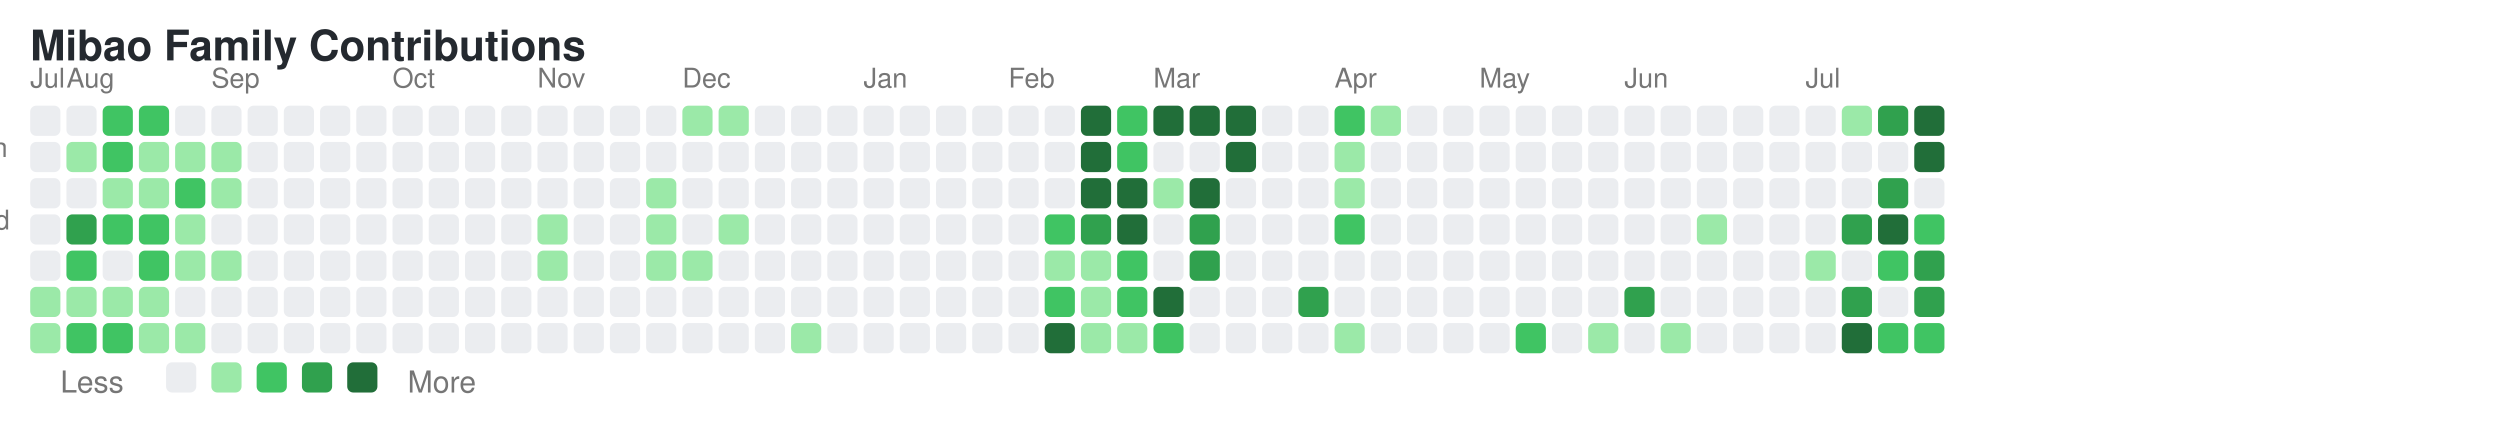
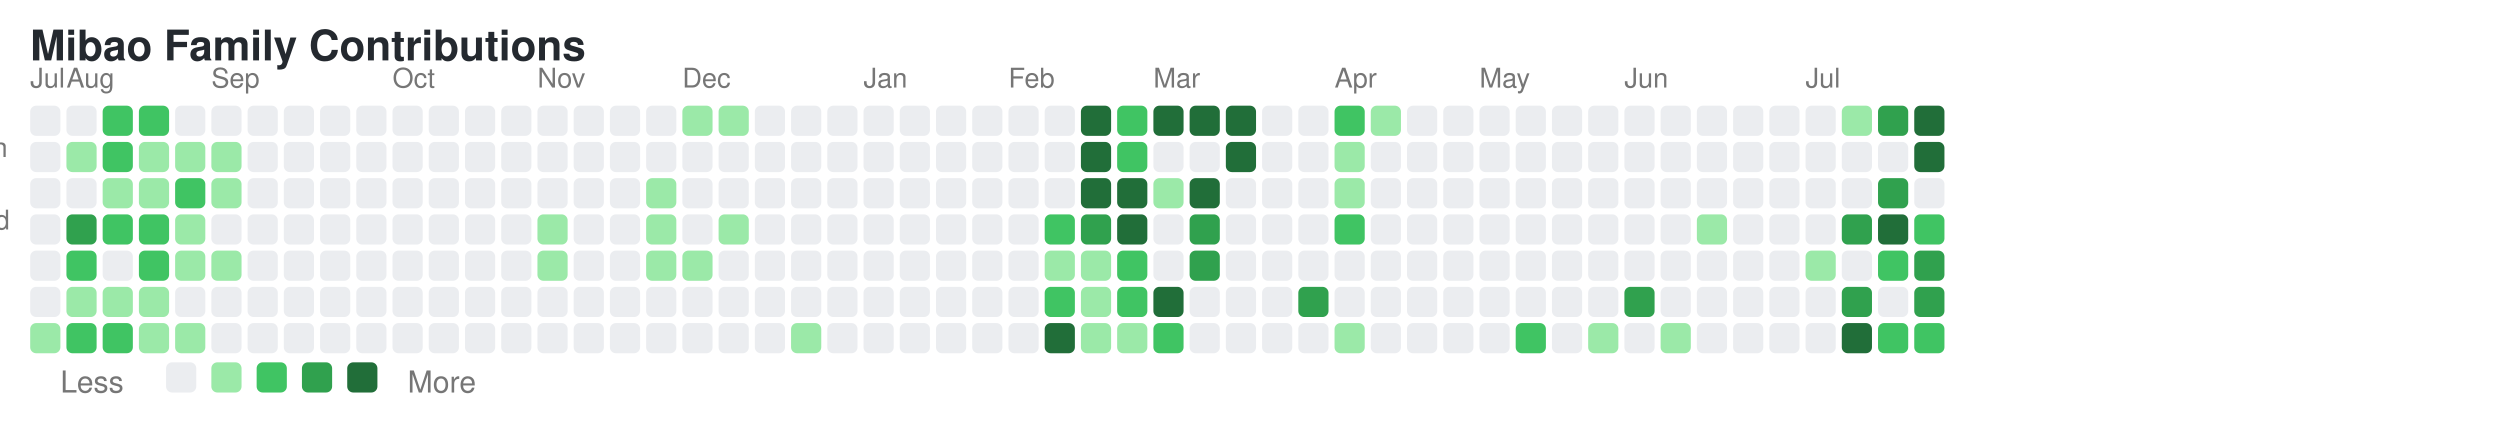
<svg xmlns="http://www.w3.org/2000/svg" width="828" height="140">
  <text x="10" y="20" font-family="-apple-system, BlinkMacSystemFont, Segoe UI, Helvetica, Arial, sans-serif" font-size="14" font-weight="600" fill="#24292f">Mibao Family Contributions</text>
  <g transform="translate(10, 35)">
    <text x="0" y="-6" font-family="-apple-system, BlinkMacSystemFont, Segoe UI, Helvetica, Arial, sans-serif" font-size="9" fill="#767676">Jul</text>
    <text x="12" y="-6" font-family="-apple-system, BlinkMacSystemFont, Segoe UI, Helvetica, Arial, sans-serif" font-size="9" fill="#767676">Aug</text>
    <text x="60" y="-6" font-family="-apple-system, BlinkMacSystemFont, Segoe UI, Helvetica, Arial, sans-serif" font-size="9" fill="#767676">Sep</text>
    <text x="120" y="-6" font-family="-apple-system, BlinkMacSystemFont, Segoe UI, Helvetica, Arial, sans-serif" font-size="9" fill="#767676">Oct</text>
    <text x="168" y="-6" font-family="-apple-system, BlinkMacSystemFont, Segoe UI, Helvetica, Arial, sans-serif" font-size="9" fill="#767676">Nov</text>
    <text x="216" y="-6" font-family="-apple-system, BlinkMacSystemFont, Segoe UI, Helvetica, Arial, sans-serif" font-size="9" fill="#767676">Dec</text>
    <text x="276" y="-6" font-family="-apple-system, BlinkMacSystemFont, Segoe UI, Helvetica, Arial, sans-serif" font-size="9" fill="#767676">Jan</text>
    <text x="324" y="-6" font-family="-apple-system, BlinkMacSystemFont, Segoe UI, Helvetica, Arial, sans-serif" font-size="9" fill="#767676">Feb</text>
    <text x="372" y="-6" font-family="-apple-system, BlinkMacSystemFont, Segoe UI, Helvetica, Arial, sans-serif" font-size="9" fill="#767676">Mar</text>
    <text x="432" y="-6" font-family="-apple-system, BlinkMacSystemFont, Segoe UI, Helvetica, Arial, sans-serif" font-size="9" fill="#767676">Apr</text>
    <text x="480" y="-6" font-family="-apple-system, BlinkMacSystemFont, Segoe UI, Helvetica, Arial, sans-serif" font-size="9" fill="#767676">May</text>
    <text x="528" y="-6" font-family="-apple-system, BlinkMacSystemFont, Segoe UI, Helvetica, Arial, sans-serif" font-size="9" fill="#767676">Jun</text>
    <text x="588" y="-6" font-family="-apple-system, BlinkMacSystemFont, Segoe UI, Helvetica, Arial, sans-serif" font-size="9" fill="#767676">Jul</text>
    <text x="-25" y="17.0" font-family="-apple-system, BlinkMacSystemFont, Segoe UI, Helvetica, Arial, sans-serif" font-size="9" fill="#767676">Mon</text>
    <text x="-25" y="41.0" font-family="-apple-system, BlinkMacSystemFont, Segoe UI, Helvetica, Arial, sans-serif" font-size="9" fill="#767676">Wed</text>
    <text x="-25" y="65.0" font-family="-apple-system, BlinkMacSystemFont, Segoe UI, Helvetica, Arial, sans-serif" font-size="9" fill="#767676">Fri</text>
    <rect x="0" y="0" width="10" height="10" fill="#ebedf0" rx="2" />
    <rect x="0" y="12" width="10" height="10" fill="#ebedf0" rx="2" />
    <rect x="0" y="24" width="10" height="10" fill="#ebedf0" rx="2" />
    <rect x="0" y="36" width="10" height="10" fill="#ebedf0" rx="2" />
    <rect x="0" y="48" width="10" height="10" fill="#ebedf0" rx="2" />
-     <rect x="0" y="60" width="10" height="10" fill="#9be9a8" rx="2" />
+     <rect x="0" y="60" width="10" height="10" fill="#ebedf0" rx="2" />
    <rect x="0" y="72" width="10" height="10" fill="#9be9a8" rx="2" />
    <rect x="12" y="0" width="10" height="10" fill="#ebedf0" rx="2" />
    <rect x="12" y="12" width="10" height="10" fill="#9be9a8" rx="2" />
    <rect x="12" y="24" width="10" height="10" fill="#ebedf0" rx="2" />
    <rect x="12" y="36" width="10" height="10" fill="#30a14e" rx="2" />
    <rect x="12" y="48" width="10" height="10" fill="#40c463" rx="2" />
    <rect x="12" y="60" width="10" height="10" fill="#9be9a8" rx="2" />
    <rect x="12" y="72" width="10" height="10" fill="#40c463" rx="2" />
    <rect x="24" y="0" width="10" height="10" fill="#40c463" rx="2" />
    <rect x="24" y="12" width="10" height="10" fill="#40c463" rx="2" />
    <rect x="24" y="24" width="10" height="10" fill="#9be9a8" rx="2" />
    <rect x="24" y="36" width="10" height="10" fill="#40c463" rx="2" />
    <rect x="24" y="48" width="10" height="10" fill="#ebedf0" rx="2" />
    <rect x="24" y="60" width="10" height="10" fill="#9be9a8" rx="2" />
    <rect x="24" y="72" width="10" height="10" fill="#40c463" rx="2" />
    <rect x="36" y="0" width="10" height="10" fill="#40c463" rx="2" />
    <rect x="36" y="12" width="10" height="10" fill="#9be9a8" rx="2" />
    <rect x="36" y="24" width="10" height="10" fill="#9be9a8" rx="2" />
    <rect x="36" y="36" width="10" height="10" fill="#40c463" rx="2" />
    <rect x="36" y="48" width="10" height="10" fill="#40c463" rx="2" />
    <rect x="36" y="60" width="10" height="10" fill="#9be9a8" rx="2" />
    <rect x="36" y="72" width="10" height="10" fill="#9be9a8" rx="2" />
    <rect x="48" y="0" width="10" height="10" fill="#ebedf0" rx="2" />
    <rect x="48" y="12" width="10" height="10" fill="#9be9a8" rx="2" />
    <rect x="48" y="24" width="10" height="10" fill="#40c463" rx="2" />
    <rect x="48" y="36" width="10" height="10" fill="#9be9a8" rx="2" />
    <rect x="48" y="48" width="10" height="10" fill="#9be9a8" rx="2" />
    <rect x="48" y="60" width="10" height="10" fill="#ebedf0" rx="2" />
    <rect x="48" y="72" width="10" height="10" fill="#9be9a8" rx="2" />
    <rect x="60" y="0" width="10" height="10" fill="#ebedf0" rx="2" />
    <rect x="60" y="12" width="10" height="10" fill="#9be9a8" rx="2" />
    <rect x="60" y="24" width="10" height="10" fill="#9be9a8" rx="2" />
    <rect x="60" y="36" width="10" height="10" fill="#ebedf0" rx="2" />
    <rect x="60" y="48" width="10" height="10" fill="#9be9a8" rx="2" />
    <rect x="60" y="60" width="10" height="10" fill="#ebedf0" rx="2" />
    <rect x="60" y="72" width="10" height="10" fill="#ebedf0" rx="2" />
    <rect x="72" y="0" width="10" height="10" fill="#ebedf0" rx="2" />
    <rect x="72" y="12" width="10" height="10" fill="#ebedf0" rx="2" />
    <rect x="72" y="24" width="10" height="10" fill="#ebedf0" rx="2" />
    <rect x="72" y="36" width="10" height="10" fill="#ebedf0" rx="2" />
    <rect x="72" y="48" width="10" height="10" fill="#ebedf0" rx="2" />
    <rect x="72" y="60" width="10" height="10" fill="#ebedf0" rx="2" />
    <rect x="72" y="72" width="10" height="10" fill="#ebedf0" rx="2" />
    <rect x="84" y="0" width="10" height="10" fill="#ebedf0" rx="2" />
    <rect x="84" y="12" width="10" height="10" fill="#ebedf0" rx="2" />
    <rect x="84" y="24" width="10" height="10" fill="#ebedf0" rx="2" />
    <rect x="84" y="36" width="10" height="10" fill="#ebedf0" rx="2" />
    <rect x="84" y="48" width="10" height="10" fill="#ebedf0" rx="2" />
    <rect x="84" y="60" width="10" height="10" fill="#ebedf0" rx="2" />
    <rect x="84" y="72" width="10" height="10" fill="#ebedf0" rx="2" />
    <rect x="96" y="0" width="10" height="10" fill="#ebedf0" rx="2" />
    <rect x="96" y="12" width="10" height="10" fill="#ebedf0" rx="2" />
    <rect x="96" y="24" width="10" height="10" fill="#ebedf0" rx="2" />
    <rect x="96" y="36" width="10" height="10" fill="#ebedf0" rx="2" />
    <rect x="96" y="48" width="10" height="10" fill="#ebedf0" rx="2" />
    <rect x="96" y="60" width="10" height="10" fill="#ebedf0" rx="2" />
    <rect x="96" y="72" width="10" height="10" fill="#ebedf0" rx="2" />
    <rect x="108" y="0" width="10" height="10" fill="#ebedf0" rx="2" />
    <rect x="108" y="12" width="10" height="10" fill="#ebedf0" rx="2" />
    <rect x="108" y="24" width="10" height="10" fill="#ebedf0" rx="2" />
    <rect x="108" y="36" width="10" height="10" fill="#ebedf0" rx="2" />
    <rect x="108" y="48" width="10" height="10" fill="#ebedf0" rx="2" />
    <rect x="108" y="60" width="10" height="10" fill="#ebedf0" rx="2" />
    <rect x="108" y="72" width="10" height="10" fill="#ebedf0" rx="2" />
    <rect x="120" y="0" width="10" height="10" fill="#ebedf0" rx="2" />
    <rect x="120" y="12" width="10" height="10" fill="#ebedf0" rx="2" />
    <rect x="120" y="24" width="10" height="10" fill="#ebedf0" rx="2" />
    <rect x="120" y="36" width="10" height="10" fill="#ebedf0" rx="2" />
    <rect x="120" y="48" width="10" height="10" fill="#ebedf0" rx="2" />
    <rect x="120" y="60" width="10" height="10" fill="#ebedf0" rx="2" />
    <rect x="120" y="72" width="10" height="10" fill="#ebedf0" rx="2" />
    <rect x="132" y="0" width="10" height="10" fill="#ebedf0" rx="2" />
    <rect x="132" y="12" width="10" height="10" fill="#ebedf0" rx="2" />
    <rect x="132" y="24" width="10" height="10" fill="#ebedf0" rx="2" />
    <rect x="132" y="36" width="10" height="10" fill="#ebedf0" rx="2" />
    <rect x="132" y="48" width="10" height="10" fill="#ebedf0" rx="2" />
    <rect x="132" y="60" width="10" height="10" fill="#ebedf0" rx="2" />
    <rect x="132" y="72" width="10" height="10" fill="#ebedf0" rx="2" />
    <rect x="144" y="0" width="10" height="10" fill="#ebedf0" rx="2" />
    <rect x="144" y="12" width="10" height="10" fill="#ebedf0" rx="2" />
    <rect x="144" y="24" width="10" height="10" fill="#ebedf0" rx="2" />
    <rect x="144" y="36" width="10" height="10" fill="#ebedf0" rx="2" />
    <rect x="144" y="48" width="10" height="10" fill="#ebedf0" rx="2" />
    <rect x="144" y="60" width="10" height="10" fill="#ebedf0" rx="2" />
    <rect x="144" y="72" width="10" height="10" fill="#ebedf0" rx="2" />
    <rect x="156" y="0" width="10" height="10" fill="#ebedf0" rx="2" />
    <rect x="156" y="12" width="10" height="10" fill="#ebedf0" rx="2" />
    <rect x="156" y="24" width="10" height="10" fill="#ebedf0" rx="2" />
    <rect x="156" y="36" width="10" height="10" fill="#ebedf0" rx="2" />
    <rect x="156" y="48" width="10" height="10" fill="#ebedf0" rx="2" />
    <rect x="156" y="60" width="10" height="10" fill="#ebedf0" rx="2" />
    <rect x="156" y="72" width="10" height="10" fill="#ebedf0" rx="2" />
    <rect x="168" y="0" width="10" height="10" fill="#ebedf0" rx="2" />
    <rect x="168" y="12" width="10" height="10" fill="#ebedf0" rx="2" />
    <rect x="168" y="24" width="10" height="10" fill="#ebedf0" rx="2" />
    <rect x="168" y="36" width="10" height="10" fill="#9be9a8" rx="2" />
    <rect x="168" y="48" width="10" height="10" fill="#9be9a8" rx="2" />
    <rect x="168" y="60" width="10" height="10" fill="#ebedf0" rx="2" />
    <rect x="168" y="72" width="10" height="10" fill="#ebedf0" rx="2" />
    <rect x="180" y="0" width="10" height="10" fill="#ebedf0" rx="2" />
    <rect x="180" y="12" width="10" height="10" fill="#ebedf0" rx="2" />
    <rect x="180" y="24" width="10" height="10" fill="#ebedf0" rx="2" />
    <rect x="180" y="36" width="10" height="10" fill="#ebedf0" rx="2" />
    <rect x="180" y="48" width="10" height="10" fill="#ebedf0" rx="2" />
    <rect x="180" y="60" width="10" height="10" fill="#ebedf0" rx="2" />
    <rect x="180" y="72" width="10" height="10" fill="#ebedf0" rx="2" />
    <rect x="192" y="0" width="10" height="10" fill="#ebedf0" rx="2" />
    <rect x="192" y="12" width="10" height="10" fill="#ebedf0" rx="2" />
    <rect x="192" y="24" width="10" height="10" fill="#ebedf0" rx="2" />
    <rect x="192" y="36" width="10" height="10" fill="#ebedf0" rx="2" />
    <rect x="192" y="48" width="10" height="10" fill="#ebedf0" rx="2" />
    <rect x="192" y="60" width="10" height="10" fill="#ebedf0" rx="2" />
    <rect x="192" y="72" width="10" height="10" fill="#ebedf0" rx="2" />
    <rect x="204" y="0" width="10" height="10" fill="#ebedf0" rx="2" />
    <rect x="204" y="12" width="10" height="10" fill="#ebedf0" rx="2" />
    <rect x="204" y="24" width="10" height="10" fill="#9be9a8" rx="2" />
    <rect x="204" y="36" width="10" height="10" fill="#9be9a8" rx="2" />
    <rect x="204" y="48" width="10" height="10" fill="#9be9a8" rx="2" />
    <rect x="204" y="60" width="10" height="10" fill="#ebedf0" rx="2" />
    <rect x="204" y="72" width="10" height="10" fill="#ebedf0" rx="2" />
    <rect x="216" y="0" width="10" height="10" fill="#9be9a8" rx="2" />
    <rect x="216" y="12" width="10" height="10" fill="#ebedf0" rx="2" />
    <rect x="216" y="24" width="10" height="10" fill="#ebedf0" rx="2" />
    <rect x="216" y="36" width="10" height="10" fill="#ebedf0" rx="2" />
    <rect x="216" y="48" width="10" height="10" fill="#9be9a8" rx="2" />
    <rect x="216" y="60" width="10" height="10" fill="#ebedf0" rx="2" />
    <rect x="216" y="72" width="10" height="10" fill="#ebedf0" rx="2" />
    <rect x="228" y="0" width="10" height="10" fill="#9be9a8" rx="2" />
    <rect x="228" y="12" width="10" height="10" fill="#ebedf0" rx="2" />
    <rect x="228" y="24" width="10" height="10" fill="#ebedf0" rx="2" />
    <rect x="228" y="36" width="10" height="10" fill="#9be9a8" rx="2" />
    <rect x="228" y="48" width="10" height="10" fill="#ebedf0" rx="2" />
    <rect x="228" y="60" width="10" height="10" fill="#ebedf0" rx="2" />
    <rect x="228" y="72" width="10" height="10" fill="#ebedf0" rx="2" />
    <rect x="240" y="0" width="10" height="10" fill="#ebedf0" rx="2" />
    <rect x="240" y="12" width="10" height="10" fill="#ebedf0" rx="2" />
    <rect x="240" y="24" width="10" height="10" fill="#ebedf0" rx="2" />
    <rect x="240" y="36" width="10" height="10" fill="#ebedf0" rx="2" />
    <rect x="240" y="48" width="10" height="10" fill="#ebedf0" rx="2" />
    <rect x="240" y="60" width="10" height="10" fill="#ebedf0" rx="2" />
    <rect x="240" y="72" width="10" height="10" fill="#ebedf0" rx="2" />
    <rect x="252" y="0" width="10" height="10" fill="#ebedf0" rx="2" />
    <rect x="252" y="12" width="10" height="10" fill="#ebedf0" rx="2" />
    <rect x="252" y="24" width="10" height="10" fill="#ebedf0" rx="2" />
    <rect x="252" y="36" width="10" height="10" fill="#ebedf0" rx="2" />
    <rect x="252" y="48" width="10" height="10" fill="#ebedf0" rx="2" />
    <rect x="252" y="60" width="10" height="10" fill="#ebedf0" rx="2" />
    <rect x="252" y="72" width="10" height="10" fill="#9be9a8" rx="2" />
    <rect x="264" y="0" width="10" height="10" fill="#ebedf0" rx="2" />
    <rect x="264" y="12" width="10" height="10" fill="#ebedf0" rx="2" />
    <rect x="264" y="24" width="10" height="10" fill="#ebedf0" rx="2" />
    <rect x="264" y="36" width="10" height="10" fill="#ebedf0" rx="2" />
    <rect x="264" y="48" width="10" height="10" fill="#ebedf0" rx="2" />
    <rect x="264" y="60" width="10" height="10" fill="#ebedf0" rx="2" />
    <rect x="264" y="72" width="10" height="10" fill="#ebedf0" rx="2" />
    <rect x="276" y="0" width="10" height="10" fill="#ebedf0" rx="2" />
    <rect x="276" y="12" width="10" height="10" fill="#ebedf0" rx="2" />
    <rect x="276" y="24" width="10" height="10" fill="#ebedf0" rx="2" />
    <rect x="276" y="36" width="10" height="10" fill="#ebedf0" rx="2" />
    <rect x="276" y="48" width="10" height="10" fill="#ebedf0" rx="2" />
    <rect x="276" y="60" width="10" height="10" fill="#ebedf0" rx="2" />
    <rect x="276" y="72" width="10" height="10" fill="#ebedf0" rx="2" />
    <rect x="288" y="0" width="10" height="10" fill="#ebedf0" rx="2" />
    <rect x="288" y="12" width="10" height="10" fill="#ebedf0" rx="2" />
    <rect x="288" y="24" width="10" height="10" fill="#ebedf0" rx="2" />
    <rect x="288" y="36" width="10" height="10" fill="#ebedf0" rx="2" />
    <rect x="288" y="48" width="10" height="10" fill="#ebedf0" rx="2" />
    <rect x="288" y="60" width="10" height="10" fill="#ebedf0" rx="2" />
    <rect x="288" y="72" width="10" height="10" fill="#ebedf0" rx="2" />
    <rect x="300" y="0" width="10" height="10" fill="#ebedf0" rx="2" />
    <rect x="300" y="12" width="10" height="10" fill="#ebedf0" rx="2" />
    <rect x="300" y="24" width="10" height="10" fill="#ebedf0" rx="2" />
    <rect x="300" y="36" width="10" height="10" fill="#ebedf0" rx="2" />
    <rect x="300" y="48" width="10" height="10" fill="#ebedf0" rx="2" />
    <rect x="300" y="60" width="10" height="10" fill="#ebedf0" rx="2" />
    <rect x="300" y="72" width="10" height="10" fill="#ebedf0" rx="2" />
    <rect x="312" y="0" width="10" height="10" fill="#ebedf0" rx="2" />
    <rect x="312" y="12" width="10" height="10" fill="#ebedf0" rx="2" />
    <rect x="312" y="24" width="10" height="10" fill="#ebedf0" rx="2" />
    <rect x="312" y="36" width="10" height="10" fill="#ebedf0" rx="2" />
    <rect x="312" y="48" width="10" height="10" fill="#ebedf0" rx="2" />
    <rect x="312" y="60" width="10" height="10" fill="#ebedf0" rx="2" />
    <rect x="312" y="72" width="10" height="10" fill="#ebedf0" rx="2" />
    <rect x="324" y="0" width="10" height="10" fill="#ebedf0" rx="2" />
    <rect x="324" y="12" width="10" height="10" fill="#ebedf0" rx="2" />
    <rect x="324" y="24" width="10" height="10" fill="#ebedf0" rx="2" />
    <rect x="324" y="36" width="10" height="10" fill="#ebedf0" rx="2" />
    <rect x="324" y="48" width="10" height="10" fill="#ebedf0" rx="2" />
    <rect x="324" y="60" width="10" height="10" fill="#ebedf0" rx="2" />
    <rect x="324" y="72" width="10" height="10" fill="#ebedf0" rx="2" />
    <rect x="336" y="0" width="10" height="10" fill="#ebedf0" rx="2" />
    <rect x="336" y="12" width="10" height="10" fill="#ebedf0" rx="2" />
    <rect x="336" y="24" width="10" height="10" fill="#ebedf0" rx="2" />
    <rect x="336" y="36" width="10" height="10" fill="#40c463" rx="2" />
    <rect x="336" y="48" width="10" height="10" fill="#9be9a8" rx="2" />
    <rect x="336" y="60" width="10" height="10" fill="#40c463" rx="2" />
    <rect x="336" y="72" width="10" height="10" fill="#216e39" rx="2" />
    <rect x="348" y="0" width="10" height="10" fill="#216e39" rx="2" />
    <rect x="348" y="12" width="10" height="10" fill="#216e39" rx="2" />
    <rect x="348" y="24" width="10" height="10" fill="#216e39" rx="2" />
    <rect x="348" y="36" width="10" height="10" fill="#30a14e" rx="2" />
    <rect x="348" y="48" width="10" height="10" fill="#9be9a8" rx="2" />
    <rect x="348" y="60" width="10" height="10" fill="#9be9a8" rx="2" />
    <rect x="348" y="72" width="10" height="10" fill="#9be9a8" rx="2" />
    <rect x="360" y="0" width="10" height="10" fill="#40c463" rx="2" />
    <rect x="360" y="12" width="10" height="10" fill="#40c463" rx="2" />
    <rect x="360" y="24" width="10" height="10" fill="#216e39" rx="2" />
    <rect x="360" y="36" width="10" height="10" fill="#216e39" rx="2" />
    <rect x="360" y="48" width="10" height="10" fill="#40c463" rx="2" />
    <rect x="360" y="60" width="10" height="10" fill="#40c463" rx="2" />
    <rect x="360" y="72" width="10" height="10" fill="#9be9a8" rx="2" />
    <rect x="372" y="0" width="10" height="10" fill="#216e39" rx="2" />
    <rect x="372" y="12" width="10" height="10" fill="#ebedf0" rx="2" />
    <rect x="372" y="24" width="10" height="10" fill="#9be9a8" rx="2" />
    <rect x="372" y="36" width="10" height="10" fill="#ebedf0" rx="2" />
    <rect x="372" y="48" width="10" height="10" fill="#ebedf0" rx="2" />
    <rect x="372" y="60" width="10" height="10" fill="#216e39" rx="2" />
    <rect x="372" y="72" width="10" height="10" fill="#40c463" rx="2" />
    <rect x="384" y="0" width="10" height="10" fill="#216e39" rx="2" />
    <rect x="384" y="12" width="10" height="10" fill="#ebedf0" rx="2" />
    <rect x="384" y="24" width="10" height="10" fill="#216e39" rx="2" />
    <rect x="384" y="36" width="10" height="10" fill="#30a14e" rx="2" />
    <rect x="384" y="48" width="10" height="10" fill="#30a14e" rx="2" />
    <rect x="384" y="60" width="10" height="10" fill="#ebedf0" rx="2" />
    <rect x="384" y="72" width="10" height="10" fill="#ebedf0" rx="2" />
    <rect x="396" y="0" width="10" height="10" fill="#216e39" rx="2" />
    <rect x="396" y="12" width="10" height="10" fill="#216e39" rx="2" />
    <rect x="396" y="24" width="10" height="10" fill="#ebedf0" rx="2" />
    <rect x="396" y="36" width="10" height="10" fill="#ebedf0" rx="2" />
    <rect x="396" y="48" width="10" height="10" fill="#ebedf0" rx="2" />
    <rect x="396" y="60" width="10" height="10" fill="#ebedf0" rx="2" />
    <rect x="396" y="72" width="10" height="10" fill="#ebedf0" rx="2" />
    <rect x="408" y="0" width="10" height="10" fill="#ebedf0" rx="2" />
    <rect x="408" y="12" width="10" height="10" fill="#ebedf0" rx="2" />
    <rect x="408" y="24" width="10" height="10" fill="#ebedf0" rx="2" />
    <rect x="408" y="36" width="10" height="10" fill="#ebedf0" rx="2" />
    <rect x="408" y="48" width="10" height="10" fill="#ebedf0" rx="2" />
    <rect x="408" y="60" width="10" height="10" fill="#ebedf0" rx="2" />
    <rect x="408" y="72" width="10" height="10" fill="#ebedf0" rx="2" />
    <rect x="420" y="0" width="10" height="10" fill="#ebedf0" rx="2" />
    <rect x="420" y="12" width="10" height="10" fill="#ebedf0" rx="2" />
    <rect x="420" y="24" width="10" height="10" fill="#ebedf0" rx="2" />
    <rect x="420" y="36" width="10" height="10" fill="#ebedf0" rx="2" />
    <rect x="420" y="48" width="10" height="10" fill="#ebedf0" rx="2" />
    <rect x="420" y="60" width="10" height="10" fill="#30a14e" rx="2" />
    <rect x="420" y="72" width="10" height="10" fill="#ebedf0" rx="2" />
    <rect x="432" y="0" width="10" height="10" fill="#40c463" rx="2" />
    <rect x="432" y="12" width="10" height="10" fill="#9be9a8" rx="2" />
    <rect x="432" y="24" width="10" height="10" fill="#9be9a8" rx="2" />
    <rect x="432" y="36" width="10" height="10" fill="#40c463" rx="2" />
    <rect x="432" y="48" width="10" height="10" fill="#ebedf0" rx="2" />
    <rect x="432" y="60" width="10" height="10" fill="#ebedf0" rx="2" />
    <rect x="432" y="72" width="10" height="10" fill="#9be9a8" rx="2" />
    <rect x="444" y="0" width="10" height="10" fill="#9be9a8" rx="2" />
    <rect x="444" y="12" width="10" height="10" fill="#ebedf0" rx="2" />
    <rect x="444" y="24" width="10" height="10" fill="#ebedf0" rx="2" />
    <rect x="444" y="36" width="10" height="10" fill="#ebedf0" rx="2" />
    <rect x="444" y="48" width="10" height="10" fill="#ebedf0" rx="2" />
    <rect x="444" y="60" width="10" height="10" fill="#ebedf0" rx="2" />
    <rect x="444" y="72" width="10" height="10" fill="#ebedf0" rx="2" />
    <rect x="456" y="0" width="10" height="10" fill="#ebedf0" rx="2" />
    <rect x="456" y="12" width="10" height="10" fill="#ebedf0" rx="2" />
    <rect x="456" y="24" width="10" height="10" fill="#ebedf0" rx="2" />
    <rect x="456" y="36" width="10" height="10" fill="#ebedf0" rx="2" />
    <rect x="456" y="48" width="10" height="10" fill="#ebedf0" rx="2" />
    <rect x="456" y="60" width="10" height="10" fill="#ebedf0" rx="2" />
    <rect x="456" y="72" width="10" height="10" fill="#ebedf0" rx="2" />
    <rect x="468" y="0" width="10" height="10" fill="#ebedf0" rx="2" />
    <rect x="468" y="12" width="10" height="10" fill="#ebedf0" rx="2" />
    <rect x="468" y="24" width="10" height="10" fill="#ebedf0" rx="2" />
    <rect x="468" y="36" width="10" height="10" fill="#ebedf0" rx="2" />
    <rect x="468" y="48" width="10" height="10" fill="#ebedf0" rx="2" />
    <rect x="468" y="60" width="10" height="10" fill="#ebedf0" rx="2" />
    <rect x="468" y="72" width="10" height="10" fill="#ebedf0" rx="2" />
    <rect x="480" y="0" width="10" height="10" fill="#ebedf0" rx="2" />
    <rect x="480" y="12" width="10" height="10" fill="#ebedf0" rx="2" />
    <rect x="480" y="24" width="10" height="10" fill="#ebedf0" rx="2" />
    <rect x="480" y="36" width="10" height="10" fill="#ebedf0" rx="2" />
    <rect x="480" y="48" width="10" height="10" fill="#ebedf0" rx="2" />
    <rect x="480" y="60" width="10" height="10" fill="#ebedf0" rx="2" />
    <rect x="480" y="72" width="10" height="10" fill="#ebedf0" rx="2" />
    <rect x="492" y="0" width="10" height="10" fill="#ebedf0" rx="2" />
    <rect x="492" y="12" width="10" height="10" fill="#ebedf0" rx="2" />
    <rect x="492" y="24" width="10" height="10" fill="#ebedf0" rx="2" />
    <rect x="492" y="36" width="10" height="10" fill="#ebedf0" rx="2" />
    <rect x="492" y="48" width="10" height="10" fill="#ebedf0" rx="2" />
    <rect x="492" y="60" width="10" height="10" fill="#ebedf0" rx="2" />
    <rect x="492" y="72" width="10" height="10" fill="#40c463" rx="2" />
    <rect x="504" y="0" width="10" height="10" fill="#ebedf0" rx="2" />
    <rect x="504" y="12" width="10" height="10" fill="#ebedf0" rx="2" />
    <rect x="504" y="24" width="10" height="10" fill="#ebedf0" rx="2" />
    <rect x="504" y="36" width="10" height="10" fill="#ebedf0" rx="2" />
    <rect x="504" y="48" width="10" height="10" fill="#ebedf0" rx="2" />
    <rect x="504" y="60" width="10" height="10" fill="#ebedf0" rx="2" />
    <rect x="504" y="72" width="10" height="10" fill="#ebedf0" rx="2" />
    <rect x="516" y="0" width="10" height="10" fill="#ebedf0" rx="2" />
    <rect x="516" y="12" width="10" height="10" fill="#ebedf0" rx="2" />
    <rect x="516" y="24" width="10" height="10" fill="#ebedf0" rx="2" />
    <rect x="516" y="36" width="10" height="10" fill="#ebedf0" rx="2" />
    <rect x="516" y="48" width="10" height="10" fill="#ebedf0" rx="2" />
    <rect x="516" y="60" width="10" height="10" fill="#ebedf0" rx="2" />
    <rect x="516" y="72" width="10" height="10" fill="#9be9a8" rx="2" />
    <rect x="528" y="0" width="10" height="10" fill="#ebedf0" rx="2" />
    <rect x="528" y="12" width="10" height="10" fill="#ebedf0" rx="2" />
    <rect x="528" y="24" width="10" height="10" fill="#ebedf0" rx="2" />
    <rect x="528" y="36" width="10" height="10" fill="#ebedf0" rx="2" />
    <rect x="528" y="48" width="10" height="10" fill="#ebedf0" rx="2" />
    <rect x="528" y="60" width="10" height="10" fill="#30a14e" rx="2" />
    <rect x="528" y="72" width="10" height="10" fill="#ebedf0" rx="2" />
    <rect x="540" y="0" width="10" height="10" fill="#ebedf0" rx="2" />
    <rect x="540" y="12" width="10" height="10" fill="#ebedf0" rx="2" />
    <rect x="540" y="24" width="10" height="10" fill="#ebedf0" rx="2" />
    <rect x="540" y="36" width="10" height="10" fill="#ebedf0" rx="2" />
    <rect x="540" y="48" width="10" height="10" fill="#ebedf0" rx="2" />
    <rect x="540" y="60" width="10" height="10" fill="#ebedf0" rx="2" />
    <rect x="540" y="72" width="10" height="10" fill="#9be9a8" rx="2" />
    <rect x="552" y="0" width="10" height="10" fill="#ebedf0" rx="2" />
    <rect x="552" y="12" width="10" height="10" fill="#ebedf0" rx="2" />
    <rect x="552" y="24" width="10" height="10" fill="#ebedf0" rx="2" />
    <rect x="552" y="36" width="10" height="10" fill="#9be9a8" rx="2" />
    <rect x="552" y="48" width="10" height="10" fill="#ebedf0" rx="2" />
    <rect x="552" y="60" width="10" height="10" fill="#ebedf0" rx="2" />
    <rect x="552" y="72" width="10" height="10" fill="#ebedf0" rx="2" />
    <rect x="564" y="0" width="10" height="10" fill="#ebedf0" rx="2" />
    <rect x="564" y="12" width="10" height="10" fill="#ebedf0" rx="2" />
    <rect x="564" y="24" width="10" height="10" fill="#ebedf0" rx="2" />
    <rect x="564" y="36" width="10" height="10" fill="#ebedf0" rx="2" />
    <rect x="564" y="48" width="10" height="10" fill="#ebedf0" rx="2" />
    <rect x="564" y="60" width="10" height="10" fill="#ebedf0" rx="2" />
    <rect x="564" y="72" width="10" height="10" fill="#ebedf0" rx="2" />
    <rect x="576" y="0" width="10" height="10" fill="#ebedf0" rx="2" />
    <rect x="576" y="12" width="10" height="10" fill="#ebedf0" rx="2" />
    <rect x="576" y="24" width="10" height="10" fill="#ebedf0" rx="2" />
    <rect x="576" y="36" width="10" height="10" fill="#ebedf0" rx="2" />
    <rect x="576" y="48" width="10" height="10" fill="#ebedf0" rx="2" />
    <rect x="576" y="60" width="10" height="10" fill="#ebedf0" rx="2" />
    <rect x="576" y="72" width="10" height="10" fill="#ebedf0" rx="2" />
    <rect x="588" y="0" width="10" height="10" fill="#ebedf0" rx="2" />
    <rect x="588" y="12" width="10" height="10" fill="#ebedf0" rx="2" />
    <rect x="588" y="24" width="10" height="10" fill="#ebedf0" rx="2" />
    <rect x="588" y="36" width="10" height="10" fill="#ebedf0" rx="2" />
    <rect x="588" y="48" width="10" height="10" fill="#9be9a8" rx="2" />
    <rect x="588" y="60" width="10" height="10" fill="#ebedf0" rx="2" />
    <rect x="588" y="72" width="10" height="10" fill="#ebedf0" rx="2" />
    <rect x="600" y="0" width="10" height="10" fill="#9be9a8" rx="2" />
    <rect x="600" y="12" width="10" height="10" fill="#ebedf0" rx="2" />
    <rect x="600" y="24" width="10" height="10" fill="#ebedf0" rx="2" />
    <rect x="600" y="36" width="10" height="10" fill="#30a14e" rx="2" />
    <rect x="600" y="48" width="10" height="10" fill="#ebedf0" rx="2" />
    <rect x="600" y="60" width="10" height="10" fill="#30a14e" rx="2" />
    <rect x="600" y="72" width="10" height="10" fill="#216e39" rx="2" />
    <rect x="612" y="0" width="10" height="10" fill="#30a14e" rx="2" />
    <rect x="612" y="12" width="10" height="10" fill="#ebedf0" rx="2" />
    <rect x="612" y="24" width="10" height="10" fill="#30a14e" rx="2" />
    <rect x="612" y="36" width="10" height="10" fill="#216e39" rx="2" />
    <rect x="612" y="48" width="10" height="10" fill="#40c463" rx="2" />
    <rect x="612" y="60" width="10" height="10" fill="#ebedf0" rx="2" />
    <rect x="612" y="72" width="10" height="10" fill="#40c463" rx="2" />
    <rect x="624" y="0" width="10" height="10" fill="#216e39" rx="2" />
    <rect x="624" y="12" width="10" height="10" fill="#216e39" rx="2" />
    <rect x="624" y="24" width="10" height="10" fill="#ebedf0" rx="2" />
    <rect x="624" y="36" width="10" height="10" fill="#40c463" rx="2" />
    <rect x="624" y="48" width="10" height="10" fill="#30a14e" rx="2" />
    <rect x="624" y="60" width="10" height="10" fill="#30a14e" rx="2" />
    <rect x="624" y="72" width="10" height="10" fill="#40c463" rx="2" />
    <text x="10" y="95" font-family="-apple-system, BlinkMacSystemFont, Segoe UI, Helvetica, Arial, sans-serif" font-size="10" fill="#767676">Less</text>
    <rect x="45" y="85" width="10" height="10" fill="#ebedf0" rx="2" />
    <rect x="60" y="85" width="10" height="10" fill="#9be9a8" rx="2" />
    <rect x="75" y="85" width="10" height="10" fill="#40c463" rx="2" />
    <rect x="90" y="85" width="10" height="10" fill="#30a14e" rx="2" />
    <rect x="105" y="85" width="10" height="10" fill="#216e39" rx="2" />
    <text x="125" y="95" font-family="-apple-system, BlinkMacSystemFont, Segoe UI, Helvetica, Arial, sans-serif" font-size="10" fill="#767676">More</text>
  </g>
</svg>
